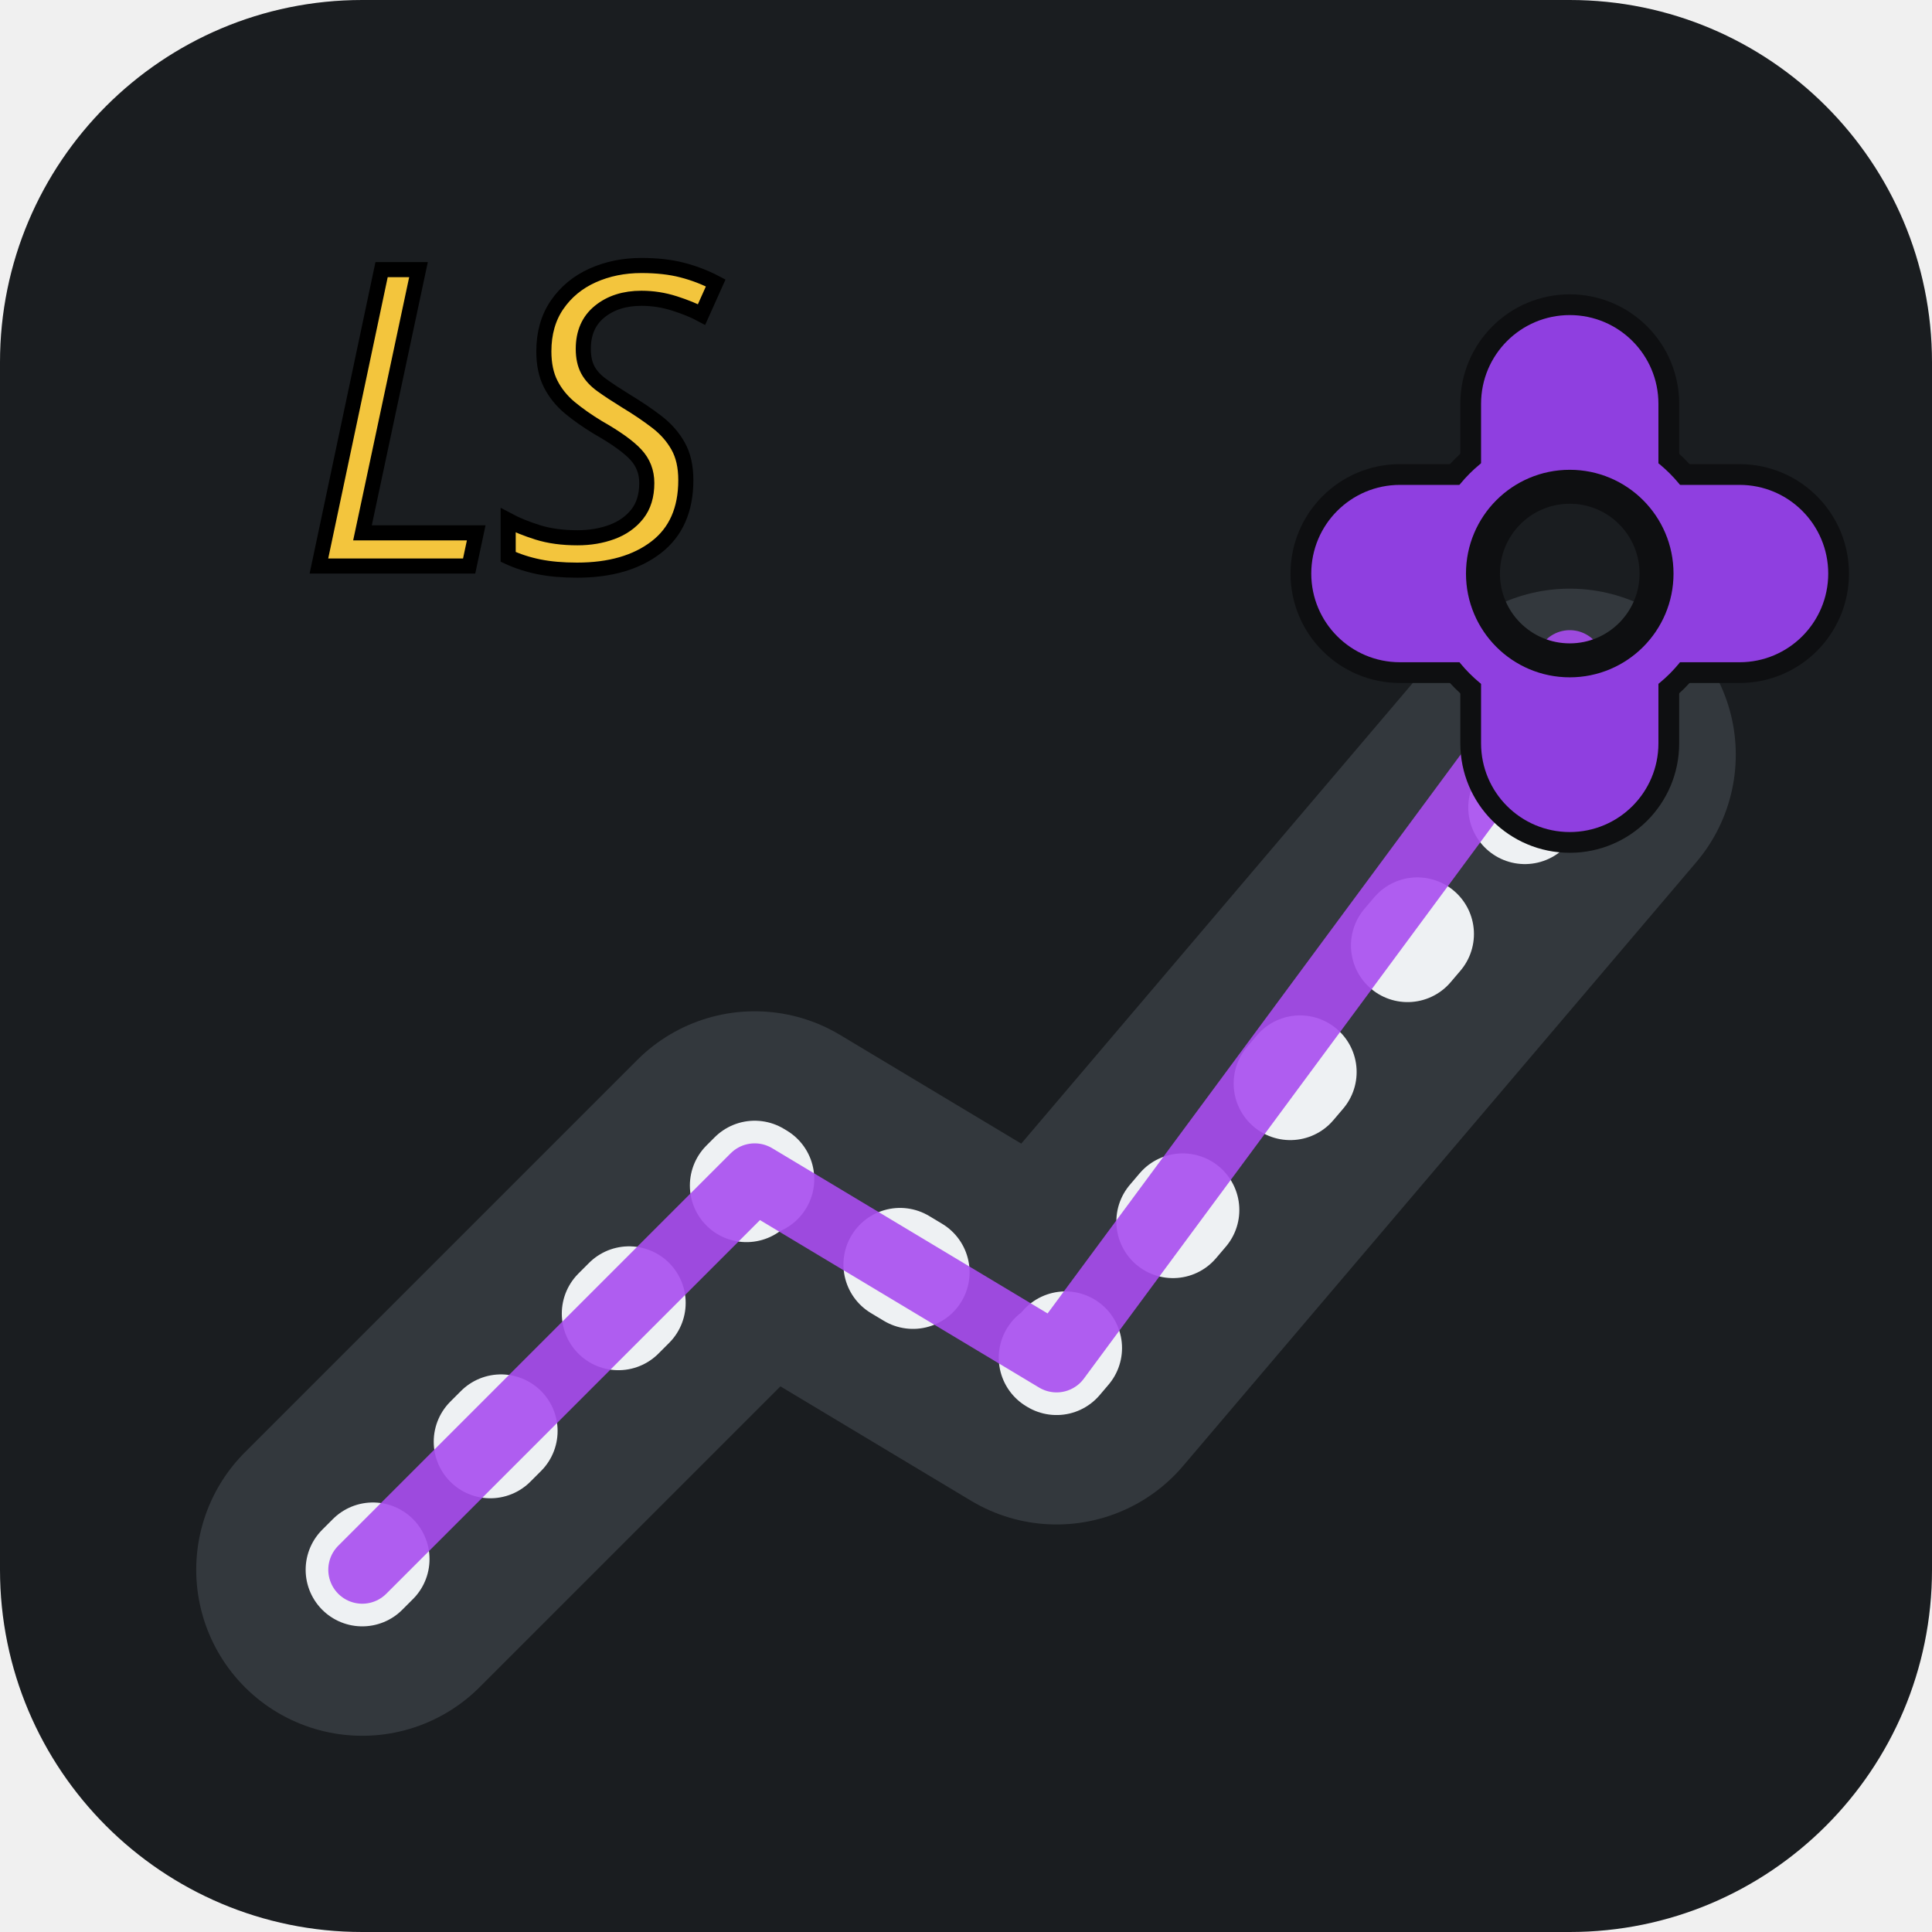
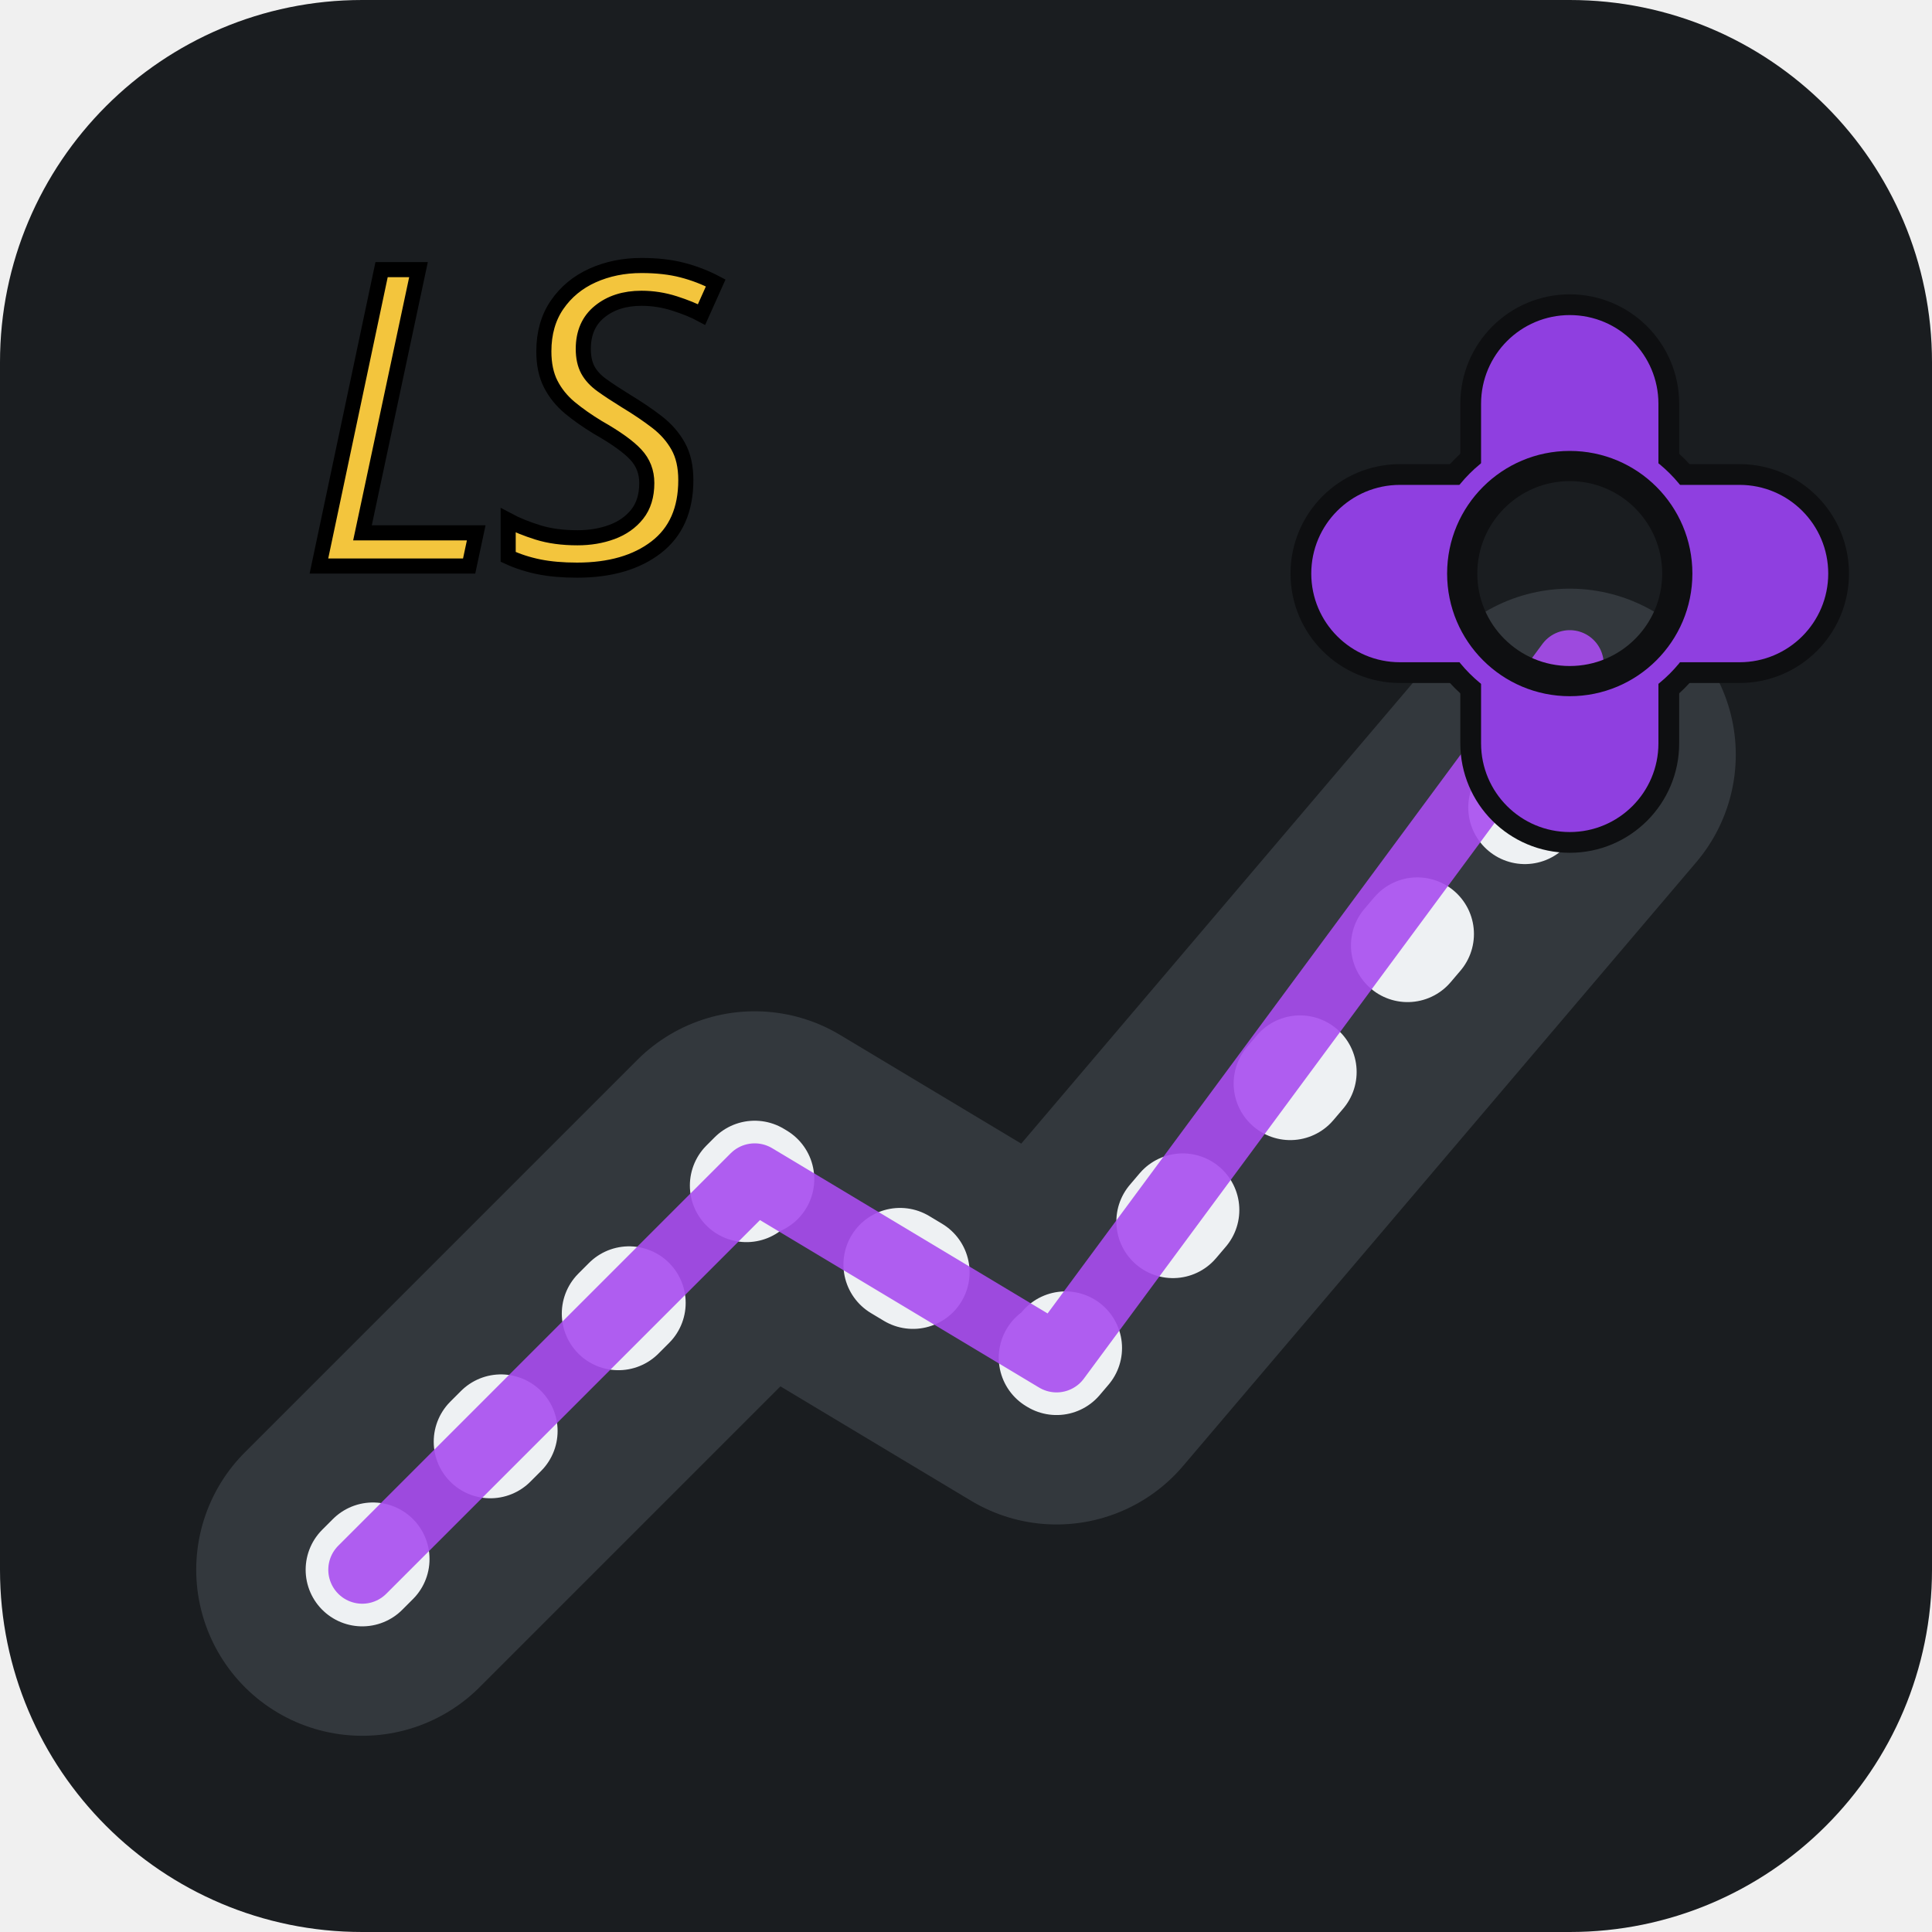
<svg xmlns="http://www.w3.org/2000/svg" viewBox="0 0 512 512">
  <rect width="512" height="512" rx="96" fill="#1A1D20" />
  <path d="M 96 416 L 200 312 L 280 360 L 416 200" stroke="#33383D" stroke-width="88" stroke-linecap="round" stroke-linejoin="round" fill="none" />
  <path d="M 96 416 L 200 312 L 280 360 L 416 200" stroke="#EEF1F3" stroke-width="30" stroke-linecap="round" stroke-linejoin="round" fill="none" stroke-dasharray="4 44" />
  <path d="M 96 416 L 200 312 L 280 360 L 416 176" stroke="#A94DF0" stroke-width="18" stroke-linecap="round" stroke-linejoin="round" fill="none" opacity="0.9" />
  <defs>
    <mask id="iconHole">
      <rect width="512" height="512" fill="#fff" />
-       <circle cx="416" cy="152" r="23" fill="#000" />
+       <circle cx="416" cy="152" r="28.5" fill="#000" />
    </mask>
  </defs>
  <g mask="url(#iconHole)">
    <g fill="#8F3FE0" stroke="#0E0F11" stroke-width="11">
      <rect x="392.5" y="83.5" width="47" height="137" rx="23.5" />
      <rect x="347.5" y="128.5" width="137" height="47" rx="23.5" />
      <circle cx="416" cy="152" r="37.5" />
    </g>
    <g fill="#8F3FE0">
      <rect x="392.5" y="83.5" width="47" height="137" rx="23.5" />
      <rect x="347.5" y="128.5" width="137" height="47" rx="23.5" />
      <circle cx="416" cy="152" r="37.5" />
    </g>
  </g>
-   <circle cx="416" cy="152" r="23" fill="none" stroke="#0E0F11" stroke-width="9" />
+   <circle cx="416" cy="152" r="28.5" fill="none" stroke="#0E0F11" stroke-width="8" />
  <text x="80" y="150" font-family="Impact, 'Arial Black', sans-serif" font-style="italic" font-size="110" fill="#F3C53D" stroke="#000" stroke-width="4">LS</text>
</svg>
